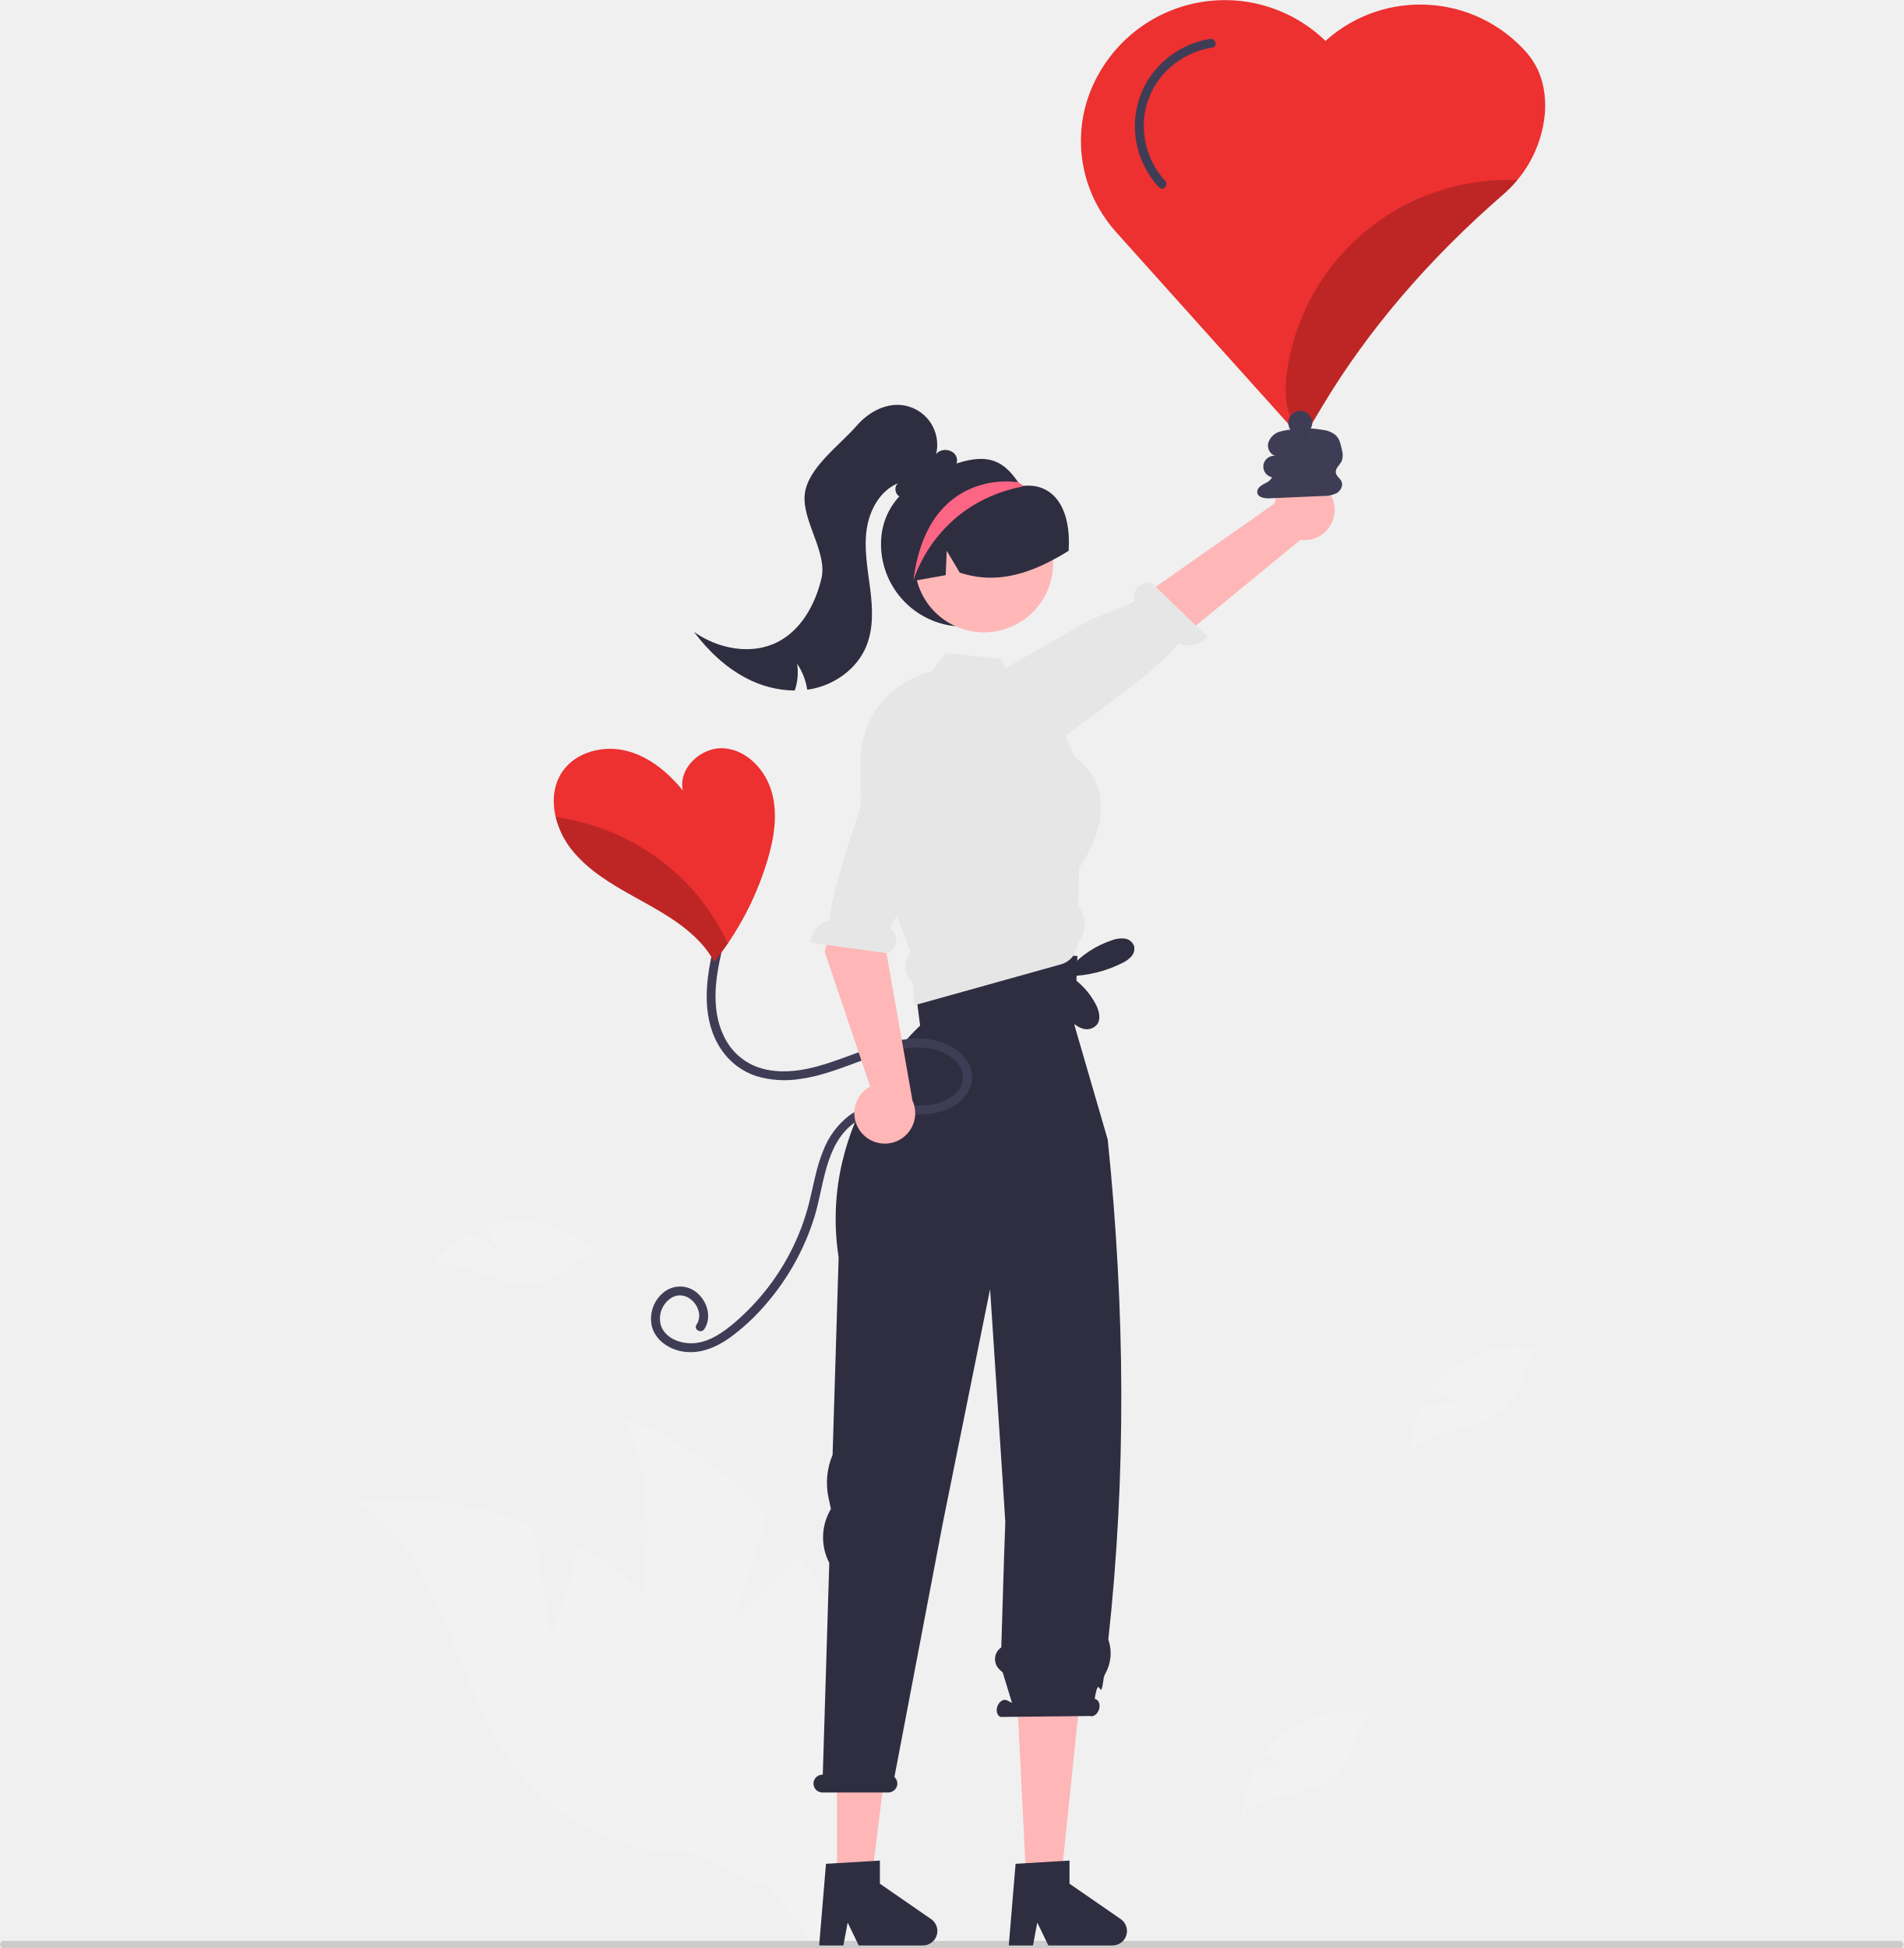
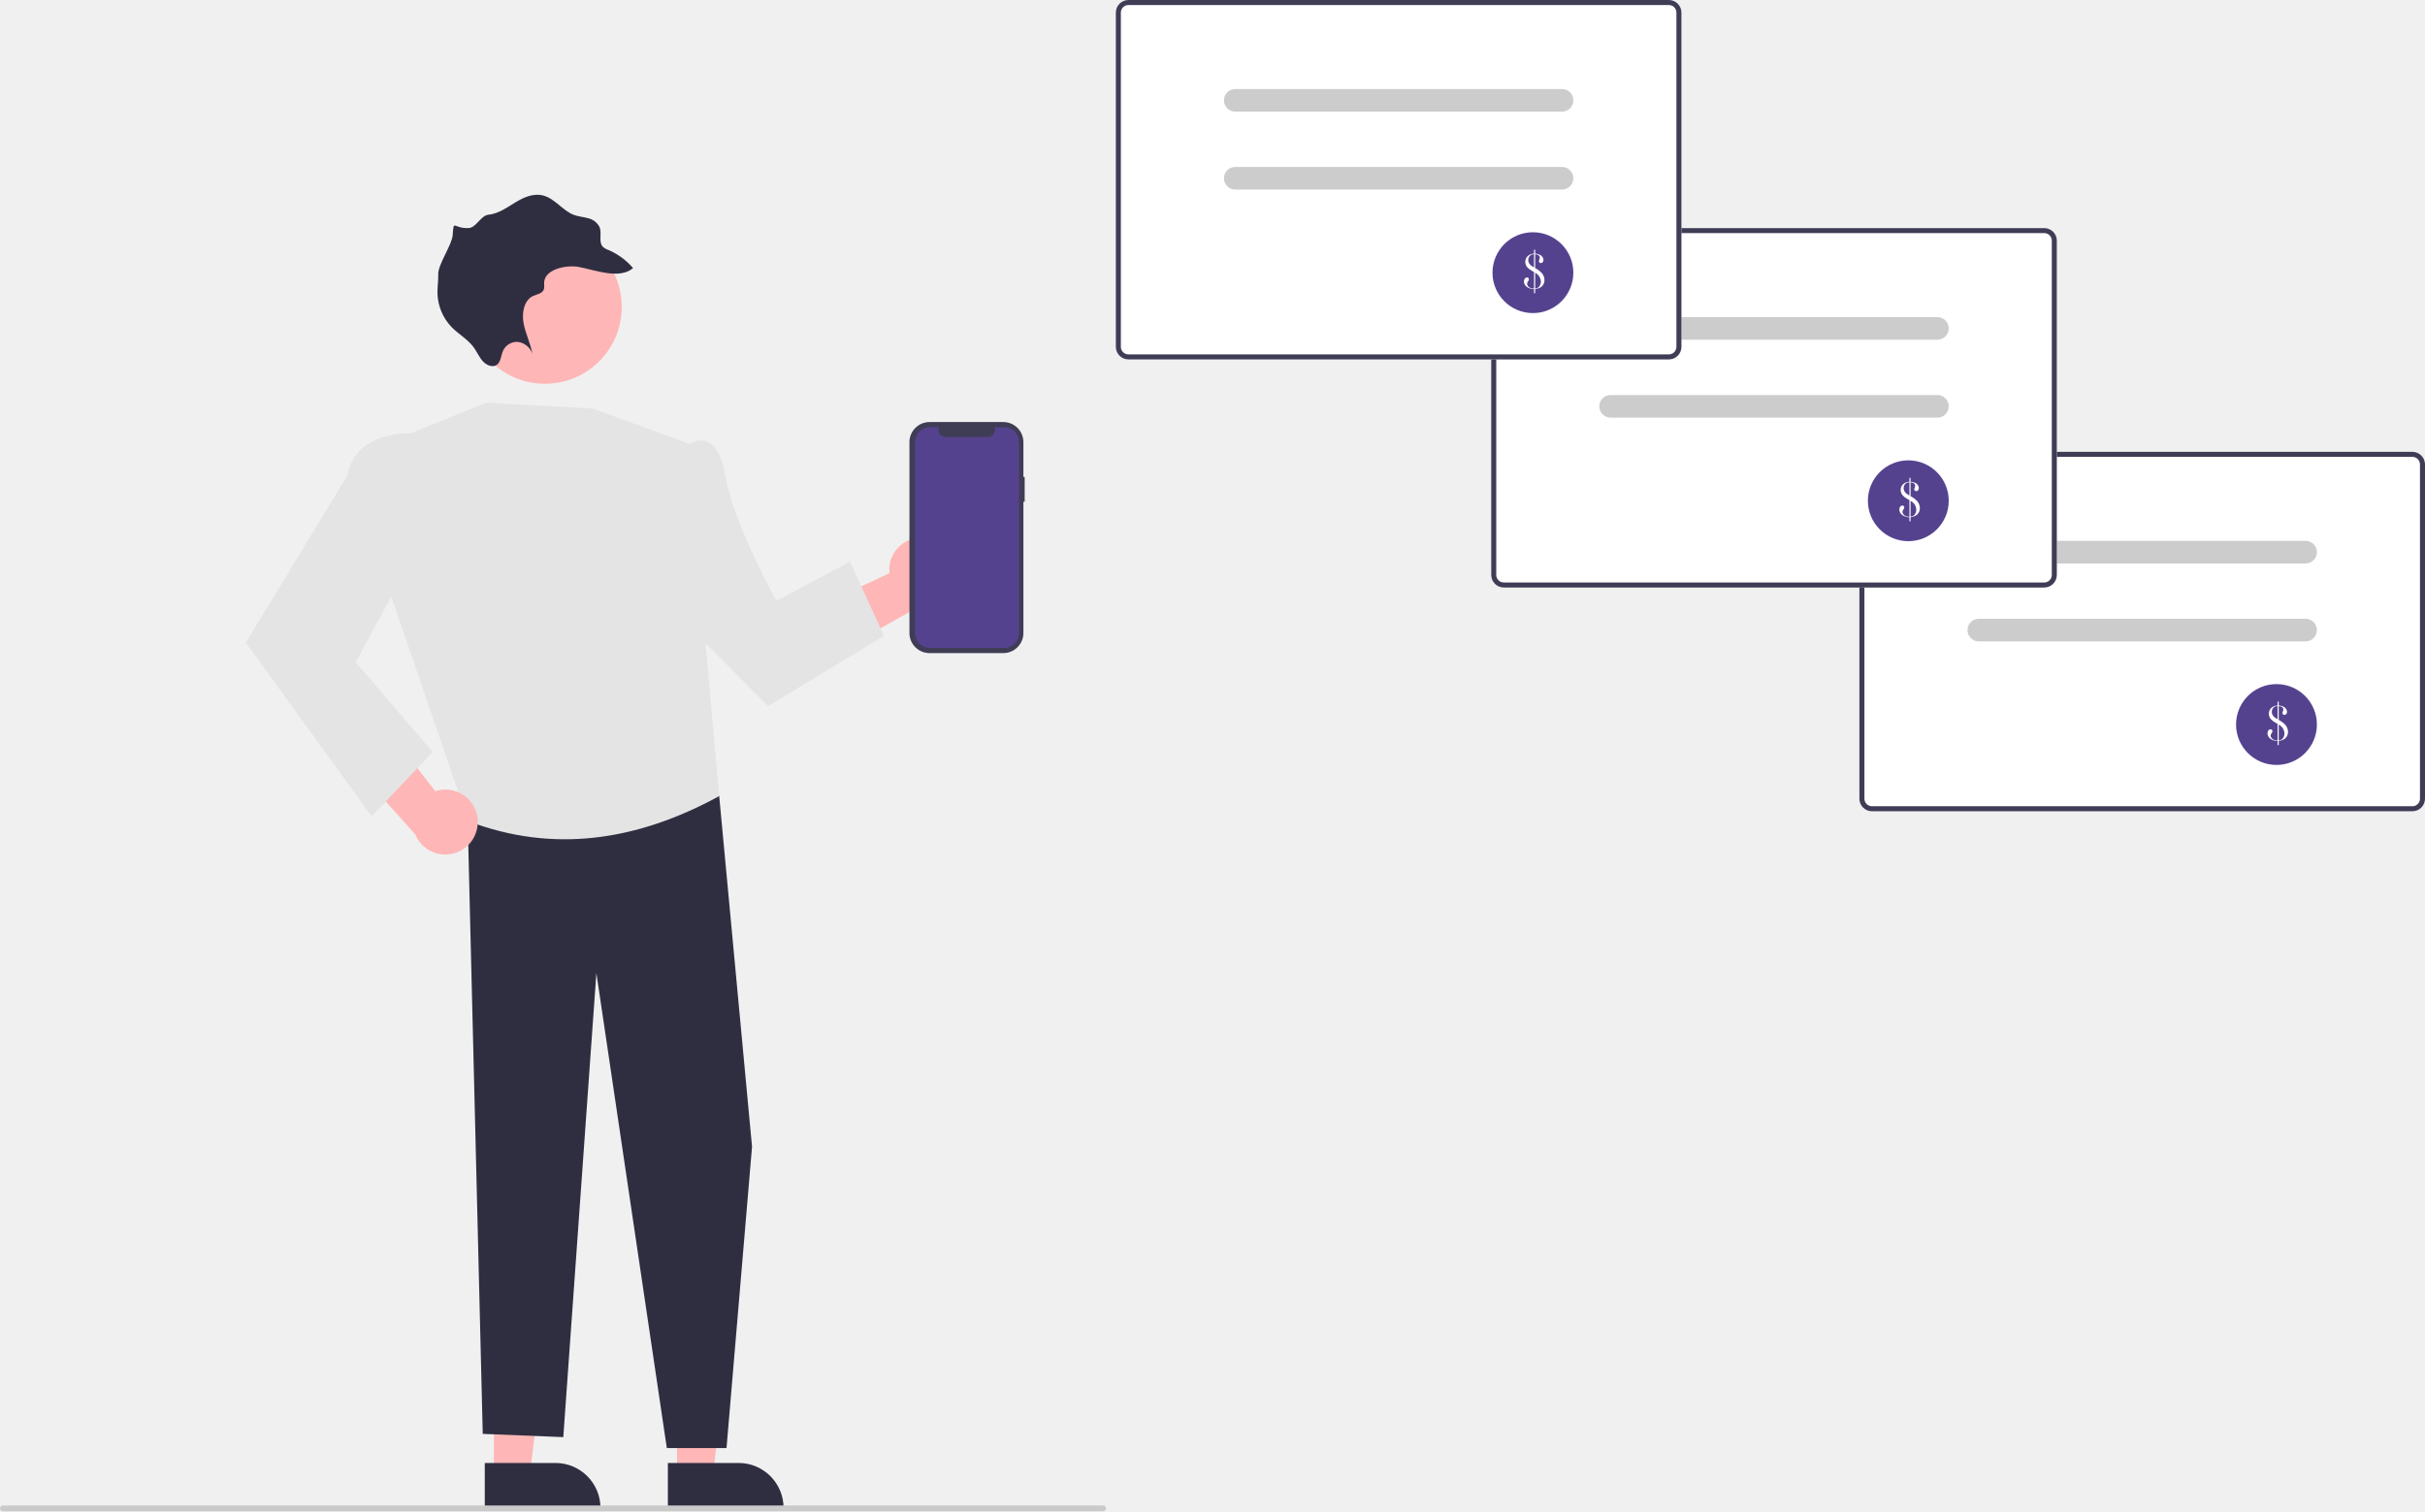
- <svg xmlns="http://www.w3.org/2000/svg" data-name="Layer 1" width="637.67" height="652.457" viewBox="0 0 637.67 652.457">
-   <path d="M918.835,775.039a1.186,1.186,0,0,1-1.19,1.19H282.355a1.19,1.19,0,0,1,0-2.38h635.29A1.187,1.187,0,0,1,918.835,775.039Z" transform="translate(-281.165 -123.7713)" fill="#ccc" />
-   <path d="M798.261,153.249a24.79,24.79,0,0,0-5.62-11.8,47.502,47.502,0,0,0-67.04-4.33l-.4.36a48.46,48.46,0,0,0-77.96,15,45.146,45.146,0,0,0,2.03,40.99,47.431,47.431,0,0,0,5.59,7.82c2.19,2.5,61.31,68.27,61.9,68.93a.747.747,0,0,0,.57.26c.02,0,.05-.01.08-.01a.267.267,0,0,0,.12-.03.766.766,0,0,0,.47-.34l.31-.51.37-.63,5.47-9.14c15.17-25.35,35.62-49.27,60.79-71.09a39.03,39.03,0,0,0,4.49-4.6,40.469,40.469,0,0,0,9.3-22.76A31.925,31.925,0,0,0,798.261,153.249Z" transform="translate(-281.165 -123.7713)" fill="#ed3030" />
-   <path d="M527.024,667.406l11.134-36.261a122.386,122.386,0,0,0-48.921-32.776c18.301,30.319.567,69.87,7.957,104.504a73.616,73.616,0,0,0,39.43,50.167l16.896,20.935a123.357,123.357,0,0,0,9.067-102.888A119.156,119.156,0,0,0,548.79,644.569C538.75,656.373,527.024,667.406,527.024,667.406Z" transform="translate(-281.165 -123.7713)" fill="#f2f2f2" />
-   <path d="M465.803,672.038l-6.206-37.42a122.386,122.386,0,0,0-58.404-7.518c29.901,18.975,31.668,62.284,53.729,89.987a73.616,73.616,0,0,0,57.665,27.317l24.459,11.202a123.357,123.357,0,0,0-37.771-96.133,119.156,119.156,0,0,0-24.175-17.582C471.377,656.935,465.803,672.038,465.803,672.038Z" transform="translate(-281.165 -123.7713)" fill="#f2f2f2" />
-   <polygon points="306.87 302.876 303.796 310.026 308.82 335.422 360.075 328.295 359.666 297.329 358.637 290.546 306.87 302.876" fill="#ffb6b6" />
-   <polygon points="280.389 632.005 291.697 632.005 297.078 588.389 280.389 588.389 280.389 632.005" fill="#ffb6b6" />
-   <path d="M593.103,766.557l-17.17-11.862v-7.746l-1.996.125-12.384.737-3.686.215-2.279,27.342H563.697l1.44-7.655,3.708,7.655h21.513a4.834,4.834,0,0,0,2.744-8.812Z" transform="translate(-281.165 -123.7713)" fill="#2f2e41" />
-   <polygon points="343.907 632.005 355.215 632.005 361.867 567.792 340.619 566.522 343.907 632.005" fill="#ffb6b6" />
-   <path d="M656.622,766.557l-17.17-11.862v-7.746l-2.177.125-12.599.76-3.289.193-2.279,27.342h8.108l1.44-7.655,3.708,7.655h21.513a4.834,4.834,0,0,0,2.744-8.812Z" transform="translate(-281.165 -123.7713)" fill="#2f2e41" />
-   <path d="M556.754,718.164h.044l2.175-70.919a18.544,18.544,0,0,1,.243-17.524l.311-.564-.807-3.742a23.836,23.836,0,0,1,1.362-14.346l2.029-66.154c-7.248-46.974,27.294-77.609,27.294-77.609l-3.175-24.62,55.87,1.27-.95,23.351,11.109,38.168c5.846,56.96,6.194,112.762.213,167.231a1.04,1.04,0,0,0,.068.46,13.906,13.906,0,0,1-1.123,11.222,4.244,4.244,0,0,0-.506,1.392c-1.232,9.549-1.393-2.53-3.025,6.935l.318.161c1.144.395,1.635,1.98,1.096,3.54s-1.902,2.505-3.046,2.11l-29.867.319c-1.144-.395-1.635-1.98-1.096-3.54.538-1.56,1.902-2.505,3.046-2.11l1.858.94-3.109-10.171-1.09-1.017a4.737,4.737,0,0,1,.602-7.402h0l.903-29.528.44-12.5-.906-14.181-4.189-63.785-15.855,78.438L580.797,718.953a2.968,2.968,0,0,1,.929,2.753,3.077,3.077,0,0,1-3.066,2.435H556.675a2.995,2.995,0,0,1-2.884-3.791A3.031,3.031,0,0,1,556.754,718.164Z" transform="translate(-281.165 -123.7713)" fill="#2f2e41" />
-   <path d="M576.305,305.973a27.662,27.662,0,1,0,47.578-19.186l-.133-.133c-.221-.232-.443-.465-.675-.686a.011.011,0,0,1-.011-.011,5.806,5.806,0,0,1-.874-.786c-3.734-5.218-7.968-9.594-18.223-6.86C589.202,282.247,576.305,290.693,576.305,305.973Z" transform="translate(-281.165 -123.7713)" fill="#2f2e41" />
-   <path d="M728.256,294.132a10.132,10.132,0,0,1-11.479,10.47l-71.338,58.547-10.896-19.152,73.549-51.527a10.187,10.187,0,0,1,20.164,1.662Z" transform="translate(-281.165 -123.7713)" fill="#ffb6b6" />
-   <path d="M615.318,380.414s2.324,4.822,11.362-2.027c7.236-5.484,41.781-29.142,49.454-39.142a7.96,7.96,0,0,0,9.489-2.276L666.75,318.797c-5.923.4-5.983,4.363-5.476,6.639l-15.168,6.027-39.506,22.697,6.976,22.799Z" transform="translate(-281.165 -123.7713)" fill="#e6e6e6" />
-   <circle cx="329.617" cy="188.602" r="23.195" fill="#ffb7b7" />
-   <path d="M642.424,427.427l.238-12.94c.941-1.293,8.834-12.577,7.065-23.849-.828-5.307-3.708-9.764-8.54-13.235l-3.119-7.258-4.616-10.728-13.507-8.04-1.871-3.811-1.542-3.164-18.633-1.86-4.593,6.181-.091.011a30.148,30.148,0,0,0-11.624,5.443A30.676,30.676,0,0,0,569.458,378.651l.113,15.038.023,2.155.011,2.087,11.624,31.289.442,1.213,4.559,12.259-.782,1.293a6.864,6.864,0,0,0,1.508,8.812l.544,7.666.987-.272,5.614-1.565,42.459-11.851a7.711,7.711,0,0,0,4.026-2.71,1.658,1.658,0,0,0,.102-.147,4.267,4.267,0,0,0,.442-.669c.964-2.438,1.066-3.096,1.077-3.776a9.312,9.312,0,0,0,.454-11.726Z" transform="translate(-281.165 -123.7713)" fill="#e6e6e6" />
-   <path d="M586.507,318.454c.21-.033.42-.078.631-.111,3.618-.642,7.236-1.272,10.843-1.925l.332-8.177,4.37,7.325c9.969,3.308,19.297,1.438,28.071-2.689a79.249,79.249,0,0,0,8.409-4.636c.891-13.829-4.7-22.682-15.103-21.753-.38.034-.653-.354-.985-.52a.011.011,0,0,1-.011-.011c-.564-.266-1.14-.52-1.715-.752a25.551,25.551,0,0,0-26.821,5.2C587.447,297.166,584.261,308.33,586.507,318.454Z" transform="translate(-281.165 -123.7713)" fill="#2f2e41" />
-   <path d="M601.62,278.979a4.299,4.299,0,0,1-3.55,3.062c-3.119,3.856-6.691,7.938-11.579,8.71a5.569,5.569,0,0,1-4.071-.703,2.26,2.26,0,0,1-.408-.329c-1.157-1.1-1.247-3.312.125-4.139-6.147,2.438-9.742,9.072-10.649,15.616-.907,6.543.352,13.155,1.179,19.71.828,6.555,1.191,13.439-1.384,19.529-3.039,7.179-10.025,12.339-17.646,13.983-.68.147-1.361.272-2.053.352a20.942,20.942,0,0,0-3.379-8.687,18.738,18.738,0,0,1-.805,8.982,35.787,35.787,0,0,1-16.41-4.241c-6.906-3.64-12.656-9.197-17.362-15.423,8.109,5.75,19.313,7.904,28.136,3.357,7.893-4.083,12.554-12.656,14.595-21.298,2.041-8.653-6.539-19.254-5.609-28.089.941-8.834,11.597-16.333,17.426-23.035,3.72-4.275,9.209-7.44,14.868-6.906a13.36,13.36,0,0,1,11.704,16.501c1.61-2.279,5.772-1.78,6.804.817A3.361,3.361,0,0,1,601.62,278.979Z" transform="translate(-281.165 -123.7713)" fill="#2f2e41" />
-   <path d="M587.138,318.343s6.871-25.648,36.325-31.567c.033-.011.144-.055.288-.122.088-.055.199-.111.31-.166-.332-.188-.653-.354-.985-.52a.011.011,0,0,1-.011-.011c-.288-.266-.575-.531-.874-.786l-.841.033S591.796,280.525,587.138,318.343Z" transform="translate(-281.165 -123.7713)" fill="#fd6584" />
-   <path d="M661.058,440.566a3.913,3.913,0,0,0-3.243-2.456,9.314,9.314,0,0,0-4.208.609,32.359,32.359,0,0,0-13.683,8.896l.064,2.596a12.428,12.428,0,0,0,.204,15.589,7.663,7.663,0,0,0,3.979,2.576,4.476,4.476,0,0,0,4.385-1.322c1.568-1.909.81-4.786-.342-6.971a25.399,25.399,0,0,0-8.557-9.382,41.192,41.192,0,0,0,17.303-4.301,9.757,9.757,0,0,0,3.166-2.222A3.923,3.923,0,0,0,661.058,440.566Z" transform="translate(-281.165 -123.7713)" fill="#2f2e41" />
-   <path d="M768.867,593.321l-11.225.444a36.244,36.244,0,0,0-4.362,16.884c6.678-8.087,19.469-7.01,28.423-12.471a21.801,21.801,0,0,0,10.153-15.937l4.193-6.774a36.532,36.532,0,0,0-29.64,7.555,35.288,35.288,0,0,0-6.057,6.456C764.634,591.126,768.867,593.321,768.867,593.321Z" transform="translate(-281.165 -123.7713)" fill="#f2f2f2" />
-   <path d="M712.867,715.321l-11.225.444a36.244,36.244,0,0,0-4.362,16.884c6.678-8.087,19.469-7.01,28.423-12.471a21.801,21.801,0,0,0,10.153-15.937l4.193-6.774a36.532,36.532,0,0,0-29.64,7.555,35.288,35.288,0,0,0-6.057,6.456C708.634,713.126,712.867,715.321,712.867,715.321Z" transform="translate(-281.165 -123.7713)" fill="#f2f2f2" />
-   <path d="M448.329,542.585l-9.514-5.973a36.244,36.244,0,0,0-13.136,11.47c10.078-2.902,20.026,5.211,30.499,5.761a21.801,21.801,0,0,0,17.379-7.419l7.286-3.222a36.532,36.532,0,0,0-28.728-10.505,35.288,35.288,0,0,0-8.645,1.906C446.075,538.383,448.329,542.585,448.329,542.585Z" transform="translate(-281.165 -123.7713)" fill="#f2f2f2" />
-   <path d="M728.664,282.081c-.224-1.503,1.407-2.574,2.017-3.966a6.341,6.341,0,0,0-0-3.817c-.352-1.687-.758-3.477-1.979-4.693a8.04,8.04,0,0,0-4.41-1.849,38.648,38.648,0,0,0-11.943-.211l3.01.183a15.852,15.852,0,0,0-5.614.651,5.673,5.673,0,0,0-3.767,3.923c-.372,1.858.898,4.034,2.786,4.193a3.641,3.641,0,0,0-1.493,7.128c-.434,1.174-1.727,1.736-2.833,2.322-1.106.586-2.271,1.59-2.084,2.828.247,1.637,2.434,1.973,4.088,1.901l18.003-.786a9.63,9.63,0,0,0,4.491-.932c1.334-.778,2.265-2.484,1.649-3.901C730.107,283.96,728.84,283.261,728.664,282.081Z" transform="translate(-281.165 -123.7713)" fill="#3f3d56" />
-   <path d="M519.873,442.421c-2.474,10.87-3.65,23.193,2.949,32.92a22.6,22.6,0,0,0,11.698,8.862,33.194,33.194,0,0,0,14.906.916c11.255-1.559,21.259-7.422,32.328-9.698,4.885-1.004,10.069-1.336,14.772.597,3.523,1.448,7.235,4.361,7.252,8.515.017,4.266-3.688,7.097-7.372,8.409-4.917,1.75-10.026,1.073-15.126.852-5.492-.238-11.093.259-15.656,3.623a27.23,27.23,0,0,0-8.701,11.797c-2.293,5.566-3.224,11.55-4.691,17.358a77.073,77.073,0,0,1-5.532,15.126A78.352,78.352,0,0,1,527.555,566.51c-3.939,3.39-8.726,6.844-14.106,7.155-4.15.24-9.194-1.504-10.793-5.707a8.195,8.195,0,0,1,3.837-9.729c3.556-1.795,7.429.765,8.578,4.279a5.477,5.477,0,0,1-.571,4.939c-1.078,1.608,1.519,3.111,2.59,1.514,2.487-3.708,1.187-8.695-1.859-11.666a8.737,8.737,0,0,0-11.499-.857,11.361,11.361,0,0,0-4.153,11.74c1.279,4.617,5.816,7.553,10.346,8.281,5.594.898,10.978-1.3,15.493-4.476a69.453,69.453,0,0,0,12.269-11.333,81.44,81.44,0,0,0,16.246-29.049c3.302-10.581,3.542-24.559,13.354-31.705,5.049-3.677,11.235-3.269,17.155-2.932,5.226.298,10.323.244,15.117-2.122,3.958-1.953,7.152-5.559,7.218-10.152.067-4.637-3.226-8.366-7.105-10.479-10.248-5.581-22.554-1.08-32.622,2.649-10.124,3.75-21.684,8.151-32.443,4.205a20.125,20.125,0,0,1-11.118-10.623c-2.605-5.525-2.976-11.795-2.374-17.791a77.427,77.427,0,0,1,1.65-9.431c.428-1.88-2.464-2.682-2.893-.798Z" transform="translate(-281.165 -123.7713)" fill="#3f3d56" />
-   <path d="M569.558,502.909a10.132,10.132,0,0,1,3.123-15.22l-15.249-45.145,12.452-47.841,20.078,9.077L577.572,439.866l9.27,52.525a10.187,10.187,0,0,1-17.284,10.518Z" transform="translate(-281.165 -123.7713)" fill="#ffb6b6" />
-   <path d="M587.937,355.285s-4.716-2.532-7.996,8.324c-2.626,8.691-20.494,55.88-20.816,68.482a7.96,7.96,0,0,0-6.335,7.423l25.952,3.591c4.554-3.808,2.272-7.048.523-8.59l8.839-14.972,18.475-40.42L591.378,357.055Z" transform="translate(-281.165 -123.7713)" fill="#e6e6e6" />
-   <path d="M538.261,411.929a100.843,100.843,0,0,1-13.26,27.84q-2.16,3.15-4.54,6.14a32.493,32.493,0,0,0-4.45-6.22c-6.05-6.65-14.16-11-22.03-15.36-7.87-4.36-15.86-9.04-21.42-16.11a28.399,28.399,0,0,1-5.24-10.79c-1.26-5.33-.78-10.89,2.33-15.34,4.52-6.47,13.53-8.75,21.19-6.88,7.67,1.87,14.09,7.2,19.07,13.32-1.63-7.52,6.3-14.78,13.97-14.12,7.67.67,13.82,7.37,15.86,14.79C541.791,396.609,540.461,404.549,538.261,411.929Z" transform="translate(-281.165 -123.7713)" fill="#ed3030" />
-   <path d="M686.527,136.805a30.397,30.397,0,0,0-20.208,12.864,29.385,29.385,0,0,0-3.913,24.179,29.973,29.973,0,0,0,6.992,12.652c1.318,1.416,3.436-.709,2.121-2.121a27.504,27.504,0,0,1-7.021-21.451,26.384,26.384,0,0,1,11.228-18.591,27.297,27.297,0,0,1,11.598-4.639c1.903-.286,1.094-3.178-.798-2.893Z" transform="translate(-281.165 -123.7713)" fill="#3f3d56" />
-   <g opacity="0.2">
-     <path d="M789.431,184.129a39.03,39.03,0,0,1-4.49,4.6c-25.17,21.82-45.62,45.74-60.79,71.09l-5.47,9.14-.37.63a15.042,15.042,0,0,1-3.33-3.47c-3.5-5.09-3.52-11.78-2.66-17.9a74.633,74.633,0,0,1,77.11-64.09Z" transform="translate(-281.165 -123.7713)" />
-   </g>
-   <g opacity="0.2">
-     <path d="M525.001,439.769q-2.16,3.15-4.54,6.14a32.493,32.493,0,0,0-4.45-6.22c-6.05-6.65-14.16-11-22.03-15.36-7.87-4.36-15.86-9.04-21.42-16.11a28.399,28.399,0,0,1-5.24-10.79,75.766,75.766,0,0,1,45.9,24.35A73.709,73.709,0,0,1,525.001,439.769Z" transform="translate(-281.165 -123.7713)" />
-   </g>
-   <circle cx="435.586" cy="141.598" r="4" fill="#3f3d56" />
+ <svg xmlns="http://www.w3.org/2000/svg" data-name="Layer 1" width="839.797" height="523.444" viewBox="0 0 839.797 523.444">
+   <path d="M259.302,695.092a50.794,50.794,0,0,0,13.59,12.63c1.12.71,2.27,1.38,3.44,2h27.53c-.33-.66-.65-1.33-.96-2a95.354,95.354,0,0,1,19.84-109.34c-16.64,5.14-32.02,15.16-42.08,29.37a64.47,64.47,0,0,0-10.23,23,96.276,96.276,0,0,1,7.67-48.41c-13.51,10.99-24.03,26.04-28.04,42.98C246.052,662.272,248.961,681.082,259.302,695.092Z" transform="translate(-180.1015 -188.278)" fill="#f0f0f0" />
+   <path d="M1015.546,469.267H828.377a4.358,4.358,0,0,1-4.353-4.353V349.131a4.358,4.358,0,0,1,4.353-4.353h187.169a4.358,4.358,0,0,1,4.353,4.353V464.914A4.358,4.358,0,0,1,1015.546,469.267Z" transform="translate(-180.1015 -188.278)" fill="#fff" />
+   <path d="M1015.546,469.267H828.377a4.358,4.358,0,0,1-4.353-4.353V349.131a4.358,4.358,0,0,1,4.353-4.353h187.169a4.358,4.358,0,0,1,4.353,4.353V464.914A4.358,4.358,0,0,1,1015.546,469.267ZM828.377,346.519a2.615,2.615,0,0,0-2.612,2.612V464.914a2.615,2.615,0,0,0,2.612,2.612h187.169a2.615,2.615,0,0,0,2.612-2.612V349.131a2.615,2.615,0,0,0-2.612-2.612Z" transform="translate(-180.1015 -188.278)" fill="#3f3d56" />
+   <path d="M978.547,383.446H865.376a3.917,3.917,0,1,1,0-7.835H978.547a3.917,3.917,0,0,1,0,7.835Z" transform="translate(-180.1015 -188.278)" fill="#ccc" />
+   <path d="M978.547,410.433H865.376a3.917,3.917,0,1,1,0-7.835H978.547a3.917,3.917,0,0,1,0,7.835Z" transform="translate(-180.1015 -188.278)" fill="#ccc" />
+   <circle cx="788.363" cy="250.944" r="14" fill="#55428f" />
+   <path d="M968.849,432.627V431.293h.395v1.334a4.258,4.258,0,0,1,1.615.395,2.372,2.372,0,0,1,.921.768,1.795,1.795,0,0,1,.333,1.048,1.131,1.131,0,0,1-.259.755.801.801,0,0,1-.636.307.668.668,0,0,1-.491-.202.679.679,0,0,1-.202-.5.95.95,0,0,1,.079-.377l.158-.333a1.109,1.109,0,0,0,.079-.439,1.033,1.033,0,0,0-.211-.645,1.273,1.273,0,0,0-.597-.417,3.379,3.379,0,0,0-.79-.158v4.8l.088.053a8.741,8.741,0,0,1,2.22,1.676,3.942,3.942,0,0,1,.671,1.137,3.485,3.485,0,0,1,.241,1.259,3.056,3.056,0,0,1-.421,1.588,2.852,2.852,0,0,1-1.167,1.097,4.928,4.928,0,0,1-1.632.474v1.43h-.395v-1.404a4.405,4.405,0,0,1-1.667-.342,3.155,3.155,0,0,1-1.347-.965,2.186,2.186,0,0,1-.478-1.378,1.557,1.557,0,0,1,.307-.979.914.914,0,0,1,.746-.399.645.645,0,0,1,.667.665,1.304,1.304,0,0,1-.325.727,2.203,2.203,0,0,0-.241.403.9.9,0,0,0-.066.35,1.418,1.418,0,0,0,.312.88,1.989,1.989,0,0,0,.838.626,3.087,3.087,0,0,0,1.185.21h.07v-5.73l-.5-.29q-.711-.412-1.084-.684a4.526,4.526,0,0,1-.671-.597,2.883,2.883,0,0,1-.781-1.983,2.691,2.691,0,0,1,.333-1.312,2.617,2.617,0,0,1,.921-.979A3.75,3.75,0,0,1,968.849,432.627Zm0,.193a2.716,2.716,0,0,0-.987.219,1.682,1.682,0,0,0-.734.709,2.171,2.171,0,0,0-.28,1.095,2.224,2.224,0,0,0,.411,1.305,2.648,2.648,0,0,0,.511.552,9.521,9.521,0,0,0,.992.648l.087.053Zm.395,11.899a2.721,2.721,0,0,0,.664-.14,1.75,1.75,0,0,0,.481-.281,2.173,2.173,0,0,0,.612-.855,2.948,2.948,0,0,0,.227-1.154,3.625,3.625,0,0,0-1.983-3.036Z" transform="translate(-180.1015 -188.278)" fill="#fff" />
+   <path d="M888.046,391.767H700.877a4.358,4.358,0,0,1-4.353-4.353V271.631a4.358,4.358,0,0,1,4.353-4.353H888.046a4.358,4.358,0,0,1,4.353,4.353V387.414A4.358,4.358,0,0,1,888.046,391.767Z" transform="translate(-180.1015 -188.278)" fill="#fff" />
+   <path d="M888.046,391.767H700.877a4.358,4.358,0,0,1-4.353-4.353V271.631a4.358,4.358,0,0,1,4.353-4.353H888.046a4.358,4.358,0,0,1,4.353,4.353V387.414A4.358,4.358,0,0,1,888.046,391.767ZM700.877,269.019a2.615,2.615,0,0,0-2.612,2.612V387.414a2.615,2.615,0,0,0,2.612,2.612H888.046a2.615,2.615,0,0,0,2.612-2.612V271.631a2.615,2.615,0,0,0-2.612-2.612Z" transform="translate(-180.1015 -188.278)" fill="#3f3d56" />
+   <path d="M851.047,305.946H737.876a3.917,3.917,0,1,1,0-7.835H851.047a3.917,3.917,0,0,1,0,7.835Z" transform="translate(-180.1015 -188.278)" fill="#ccc" />
+   <path d="M851.047,332.933H737.876a3.917,3.917,0,1,1,0-7.835H851.047a3.917,3.917,0,0,1,0,7.835Z" transform="translate(-180.1015 -188.278)" fill="#ccc" />
+   <circle cx="660.863" cy="173.444" r="14" fill="#55428f" />
+   <path d="M841.349,355.127V353.793h.395v1.334a4.258,4.258,0,0,1,1.615.395,2.372,2.372,0,0,1,.921.768,1.795,1.795,0,0,1,.333,1.048,1.131,1.131,0,0,1-.259.755.801.801,0,0,1-.636.307.668.668,0,0,1-.491-.202.679.679,0,0,1-.202-.5.95.95,0,0,1,.079-.377l.158-.333a1.109,1.109,0,0,0,.079-.439,1.033,1.033,0,0,0-.211-.645,1.273,1.273,0,0,0-.597-.417,3.379,3.379,0,0,0-.79-.158v4.8l.088.053a8.741,8.741,0,0,1,2.22,1.676,3.942,3.942,0,0,1,.671,1.137,3.485,3.485,0,0,1,.241,1.259,3.056,3.056,0,0,1-.421,1.588,2.852,2.852,0,0,1-1.167,1.097,4.928,4.928,0,0,1-1.632.474v1.43h-.395v-1.404a4.405,4.405,0,0,1-1.667-.342,3.155,3.155,0,0,1-1.347-.965,2.186,2.186,0,0,1-.478-1.378,1.557,1.557,0,0,1,.307-.979.914.914,0,0,1,.746-.399.645.645,0,0,1,.667.665,1.304,1.304,0,0,1-.325.727,2.203,2.203,0,0,0-.241.403.9.9,0,0,0-.066.35,1.418,1.418,0,0,0,.312.88,1.989,1.989,0,0,0,.838.626,3.087,3.087,0,0,0,1.185.21h.07v-5.73l-.5-.29q-.711-.412-1.084-.684a4.526,4.526,0,0,1-.671-.597,2.883,2.883,0,0,1-.781-1.983,2.691,2.691,0,0,1,.333-1.312,2.617,2.617,0,0,1,.921-.979A3.75,3.75,0,0,1,841.349,355.127Zm0,.193a2.716,2.716,0,0,0-.987.219,1.682,1.682,0,0,0-.734.709,2.171,2.171,0,0,0-.28,1.095,2.224,2.224,0,0,0,.411,1.305,2.648,2.648,0,0,0,.511.552,9.521,9.521,0,0,0,.992.648l.087.053Zm.395,11.899a2.721,2.721,0,0,0,.664-.14,1.75,1.75,0,0,0,.481-.281,2.173,2.173,0,0,0,.612-.855,2.948,2.948,0,0,0,.227-1.154,3.625,3.625,0,0,0-1.983-3.036Z" transform="translate(-180.1015 -188.278)" fill="#fff" />
+   <path d="M500.047,374.49a11.183,11.183,0,0,0-11.928,12.319l-35.982,16.869,17.612,10.784L501.218,396.79a11.244,11.244,0,0,0-1.171-22.3Z" transform="translate(-180.1015 -188.278)" fill="#ffb6b6" />
+   <polygon points="171.049 510.77 183.476 510.769 189.388 462.837 171.047 462.838 171.049 510.77" fill="#ffb6b6" />
+   <path d="M347.981,694.991l24.473-.001h.001a15.597,15.597,0,0,1,15.596,15.596v.507l-40.069.001Z" transform="translate(-180.1015 -188.278)" fill="#2f2e41" />
+   <polygon points="234.459 510.77 246.886 510.769 252.798 462.837 234.457 462.838 234.459 510.77" fill="#ffb6b6" />
+   <path d="M411.391,694.991l24.473-.001h.001a15.597,15.597,0,0,1,15.596,15.596v.507l-40.069.001Z" transform="translate(-180.1015 -188.278)" fill="#2f2e41" />
+   <polygon points="242.76 262.159 249.067 275.738 260.438 397.176 251.599 501.554 230.926 501.554 206.532 337.03 195.074 497.764 167.18 496.638 161.825 278.718 242.76 262.159" fill="#2f2e41" />
+   <path d="M322.35,338.372l26.149-10.639,36.909,2.07,32.813,11.958L429.169,464.016c-28.546,15.588-57.463,19.843-86.882,8.697l-27.304-79.628Z" transform="translate(-180.1015 -188.278)" fill="#e4e4e4" />
+   <path d="M408.013,344.993l11.604-3.232s8.777-5.707,11.665,11.258,17.747,43.352,17.747,43.352l25.437-13.556,11.777,25.719-40.171,24.334-42.303-42.624Z" transform="translate(-180.1015 -188.278)" fill="#e4e4e4" />
+   <path id="a80a6b0c-a21b-4eb6-b764-70793a425e46-246" data-name="Path 40" d="M344.361,305.083h0a26.609,26.609,0,1,1,48.699-21.462l.152.352a26.614,26.614,0,1,1-48.861,21.114Z" transform="translate(-180.1015 -188.278)" fill="#ffb6b6" />
+   <path id="b51b91e7-03ed-46d5-9b2a-c48431fd2f0d-247" data-name="Path 72" d="M380.487,280.73c5.533,1.004,14.095,4.487,18.847.401a23.291,23.291,0,0,0-8.623-6.307,5.314,5.314,0,0,1-1.785-1.009c-1.62-1.637-.368-4.458-1.11-6.672a5.717,5.717,0,0,0-3.937-3.246c-1.649-.493-3.378-.574-4.998-1.172-3.834-1.441-6.56-5.565-10.49-6.685-3.424-.99-6.87.549-9.825,2.345s-5.879,3.928-9.336,4.269c-2.584.236-4.219,4.485-6.813,4.61-5.435.264-5.133-3.318-5.535,2.392-.232,3.407-5.101,10.186-5.021,13.623.08,2.252-.318,4.483-.254,6.742a17.515,17.515,0,0,0,4.848,11.511c2.474,2.545,5.693,4.261,7.776,7.161,1.083,1.54,1.835,3.337,3.096,4.73s3.397,2.232,4.804,1.237,1.434-3.147,2.132-4.786a5.233,5.233,0,0,1,5.201-3.166,6.129,6.129,0,0,1,5.001,4.083c-.659-3.62-2.396-7.012-3.057-10.635s.2-7.951,3.32-9.365c1.339-.623,3.149-.791,3.687-2.227.33-.865.028-1.887.155-2.823C369.255,281.156,376.879,280.022,380.487,280.73Z" transform="translate(-180.1015 -188.278)" fill="#2f2e41" />
+   <path d="M345.422,471.299a11.183,11.183,0,0,0-14.612-8.974l-24.269-31.47-6.709,19.531,24.074,26.89a11.244,11.244,0,0,0,21.516-5.977Z" transform="translate(-180.1015 -188.278)" fill="#ffb6b6" />
+   <path d="M330.733,344.308l-8.382-5.936s-19.177-1.099-21.967,14.646l-35.163,57.845,43.598,60.148,21.137-22.251-26.671-31.168L325.678,376.477Z" transform="translate(-180.1015 -188.278)" fill="#e4e4e4" />
+   <path d="M534.956,353.474h-.44V341.427a6.973,6.973,0,0,0-6.973-6.973H502.02a6.973,6.973,0,0,0-6.973,6.972v66.091a6.973,6.973,0,0,0,6.973,6.973h25.523a6.973,6.973,0,0,0,6.973-6.972V362.049h.44Z" transform="translate(-180.1015 -188.278)" fill="#3f3d56" />
+   <path d="M527.825,336.268h-3.332a2.474,2.474,0,0,1-2.29,3.408h-14.622a2.474,2.474,0,0,1-2.29-3.408h-3.112a5.207,5.207,0,0,0-5.207,5.207v65.994a5.207,5.207,0,0,0,5.207,5.207H527.825a5.207,5.207,0,0,0,5.207-5.207h0V341.475A5.207,5.207,0,0,0,527.825,336.268Z" transform="translate(-180.1015 -188.278)" fill="#55428f" />
+   <path d="M758.046,312.767H570.877a4.358,4.358,0,0,1-4.353-4.353V192.631a4.358,4.358,0,0,1,4.353-4.353H758.046a4.358,4.358,0,0,1,4.353,4.353V308.414A4.358,4.358,0,0,1,758.046,312.767Z" transform="translate(-180.1015 -188.278)" fill="#fff" />
+   <path d="M758.046,312.767H570.877a4.358,4.358,0,0,1-4.353-4.353V192.631a4.358,4.358,0,0,1,4.353-4.353H758.046a4.358,4.358,0,0,1,4.353,4.353V308.414A4.358,4.358,0,0,1,758.046,312.767ZM570.877,190.019a2.615,2.615,0,0,0-2.612,2.612V308.414a2.615,2.615,0,0,0,2.612,2.612H758.046a2.615,2.615,0,0,0,2.612-2.612V192.631a2.615,2.615,0,0,0-2.612-2.612Z" transform="translate(-180.1015 -188.278)" fill="#3f3d56" />
+   <path d="M721.047,226.946H607.876a3.917,3.917,0,1,1,0-7.835H721.047a3.917,3.917,0,0,1,0,7.835Z" transform="translate(-180.1015 -188.278)" fill="#ccc" />
+   <path d="M721.047,253.933H607.876a3.917,3.917,0,1,1,0-7.835H721.047a3.917,3.917,0,0,1,0,7.835Z" transform="translate(-180.1015 -188.278)" fill="#ccc" />
+   <circle cx="530.863" cy="94.444" r="14" fill="#55428f" />
+   <path d="M711.349,276.127V274.793h.395v1.334a4.258,4.258,0,0,1,1.615.395,2.372,2.372,0,0,1,.921.768,1.795,1.795,0,0,1,.333,1.048,1.131,1.131,0,0,1-.259.755.801.801,0,0,1-.636.307.668.668,0,0,1-.491-.202.679.679,0,0,1-.202-.5.95.95,0,0,1,.079-.377l.158-.333a1.109,1.109,0,0,0,.079-.439,1.033,1.033,0,0,0-.211-.645,1.273,1.273,0,0,0-.597-.417,3.379,3.379,0,0,0-.79-.158v4.8l.088.053a8.741,8.741,0,0,1,2.22,1.676,3.942,3.942,0,0,1,.671,1.137,3.485,3.485,0,0,1,.241,1.259,3.056,3.056,0,0,1-.421,1.588,2.852,2.852,0,0,1-1.167,1.097,4.928,4.928,0,0,1-1.632.474v1.43h-.395v-1.404a4.405,4.405,0,0,1-1.667-.342,3.155,3.155,0,0,1-1.347-.965,2.186,2.186,0,0,1-.478-1.378,1.557,1.557,0,0,1,.307-.979.914.914,0,0,1,.746-.399.645.645,0,0,1,.667.665,1.304,1.304,0,0,1-.325.727,2.203,2.203,0,0,0-.241.403.9.9,0,0,0-.066.35,1.418,1.418,0,0,0,.312.88,1.989,1.989,0,0,0,.838.626,3.087,3.087,0,0,0,1.185.21h.07v-5.73l-.5-.29q-.711-.412-1.084-.684a4.526,4.526,0,0,1-.671-.597,2.883,2.883,0,0,1-.781-1.983,2.691,2.691,0,0,1,.333-1.312,2.617,2.617,0,0,1,.921-.979A3.75,3.75,0,0,1,711.349,276.127Zm0,.193a2.716,2.716,0,0,0-.987.219,1.682,1.682,0,0,0-.734.709,2.171,2.171,0,0,0-.28,1.095,2.224,2.224,0,0,0,.411,1.305,2.648,2.648,0,0,0,.511.552,9.521,9.521,0,0,0,.992.648l.087.053Zm.395,11.899a2.721,2.721,0,0,0,.664-.14,1.75,1.75,0,0,0,.481-.281,2.173,2.173,0,0,0,.612-.855,2.948,2.948,0,0,0,.227-1.154,3.625,3.625,0,0,0-1.983-3.036Z" transform="translate(-180.1015 -188.278)" fill="#fff" />
+   <path d="M562.102,711.722h-381a1,1,0,0,1,0-2h381a1,1,0,0,1,0,2Z" transform="translate(-180.1015 -188.278)" fill="#cacaca" />
</svg>
